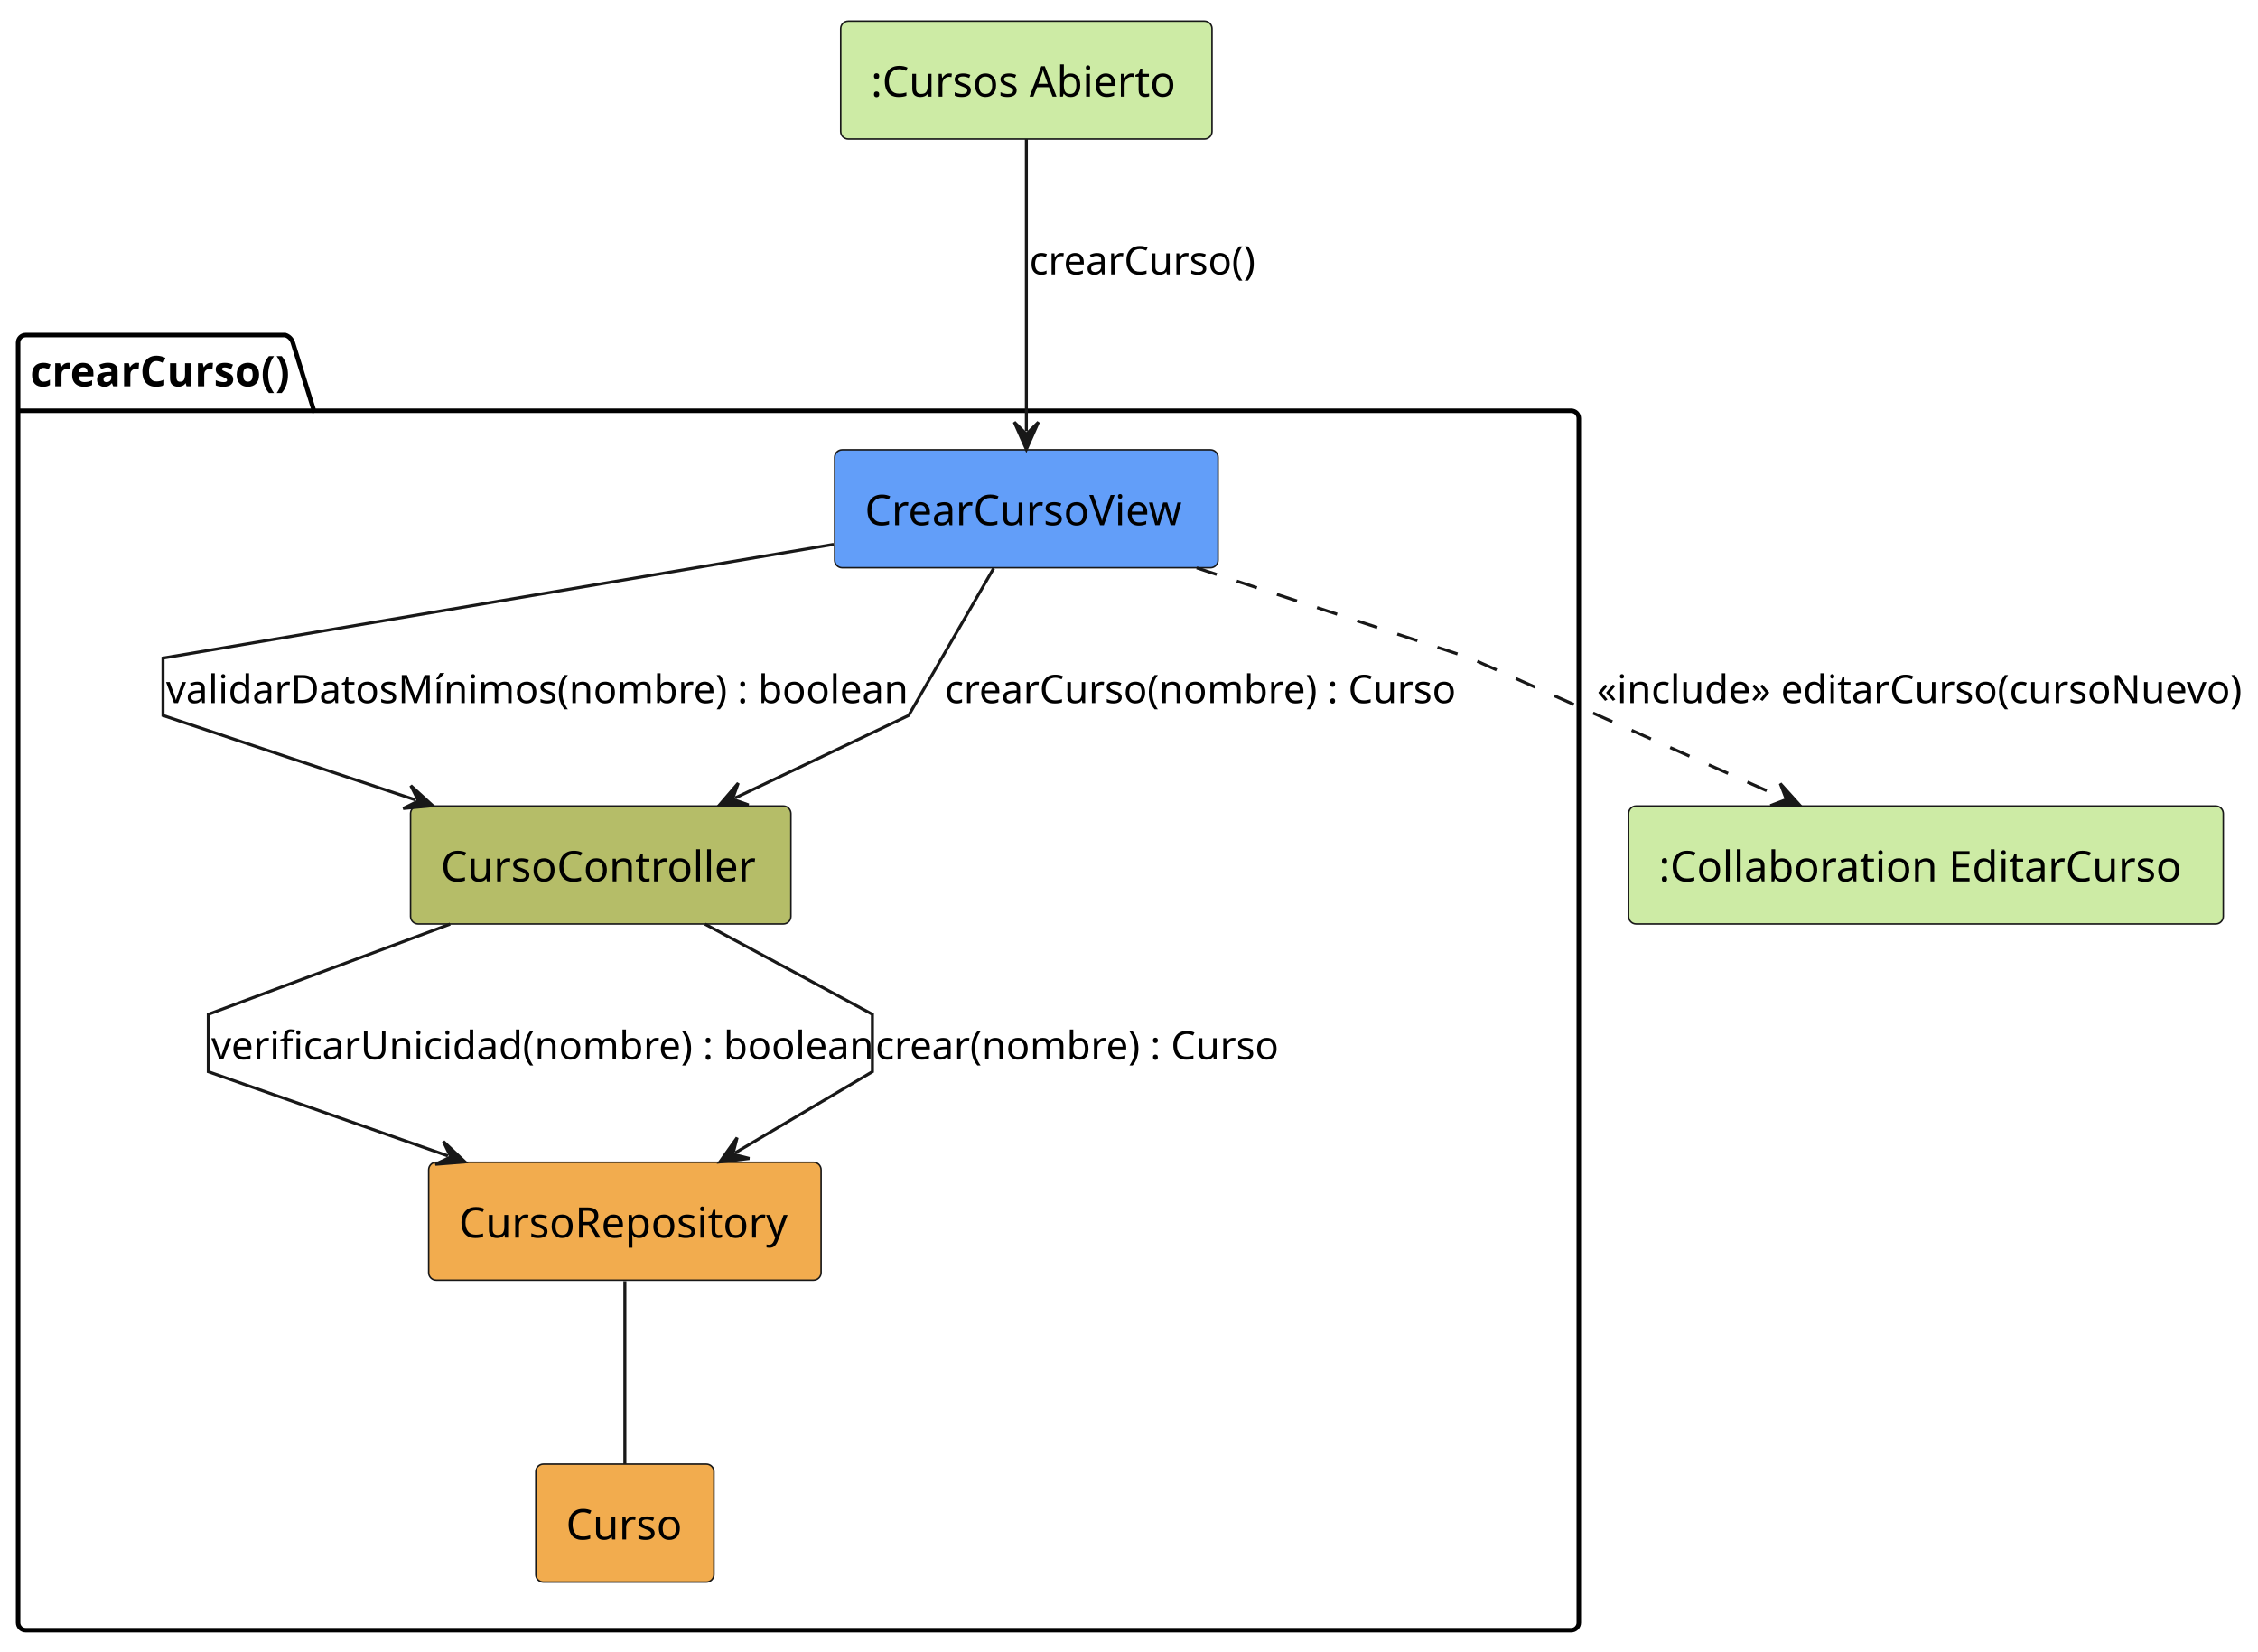
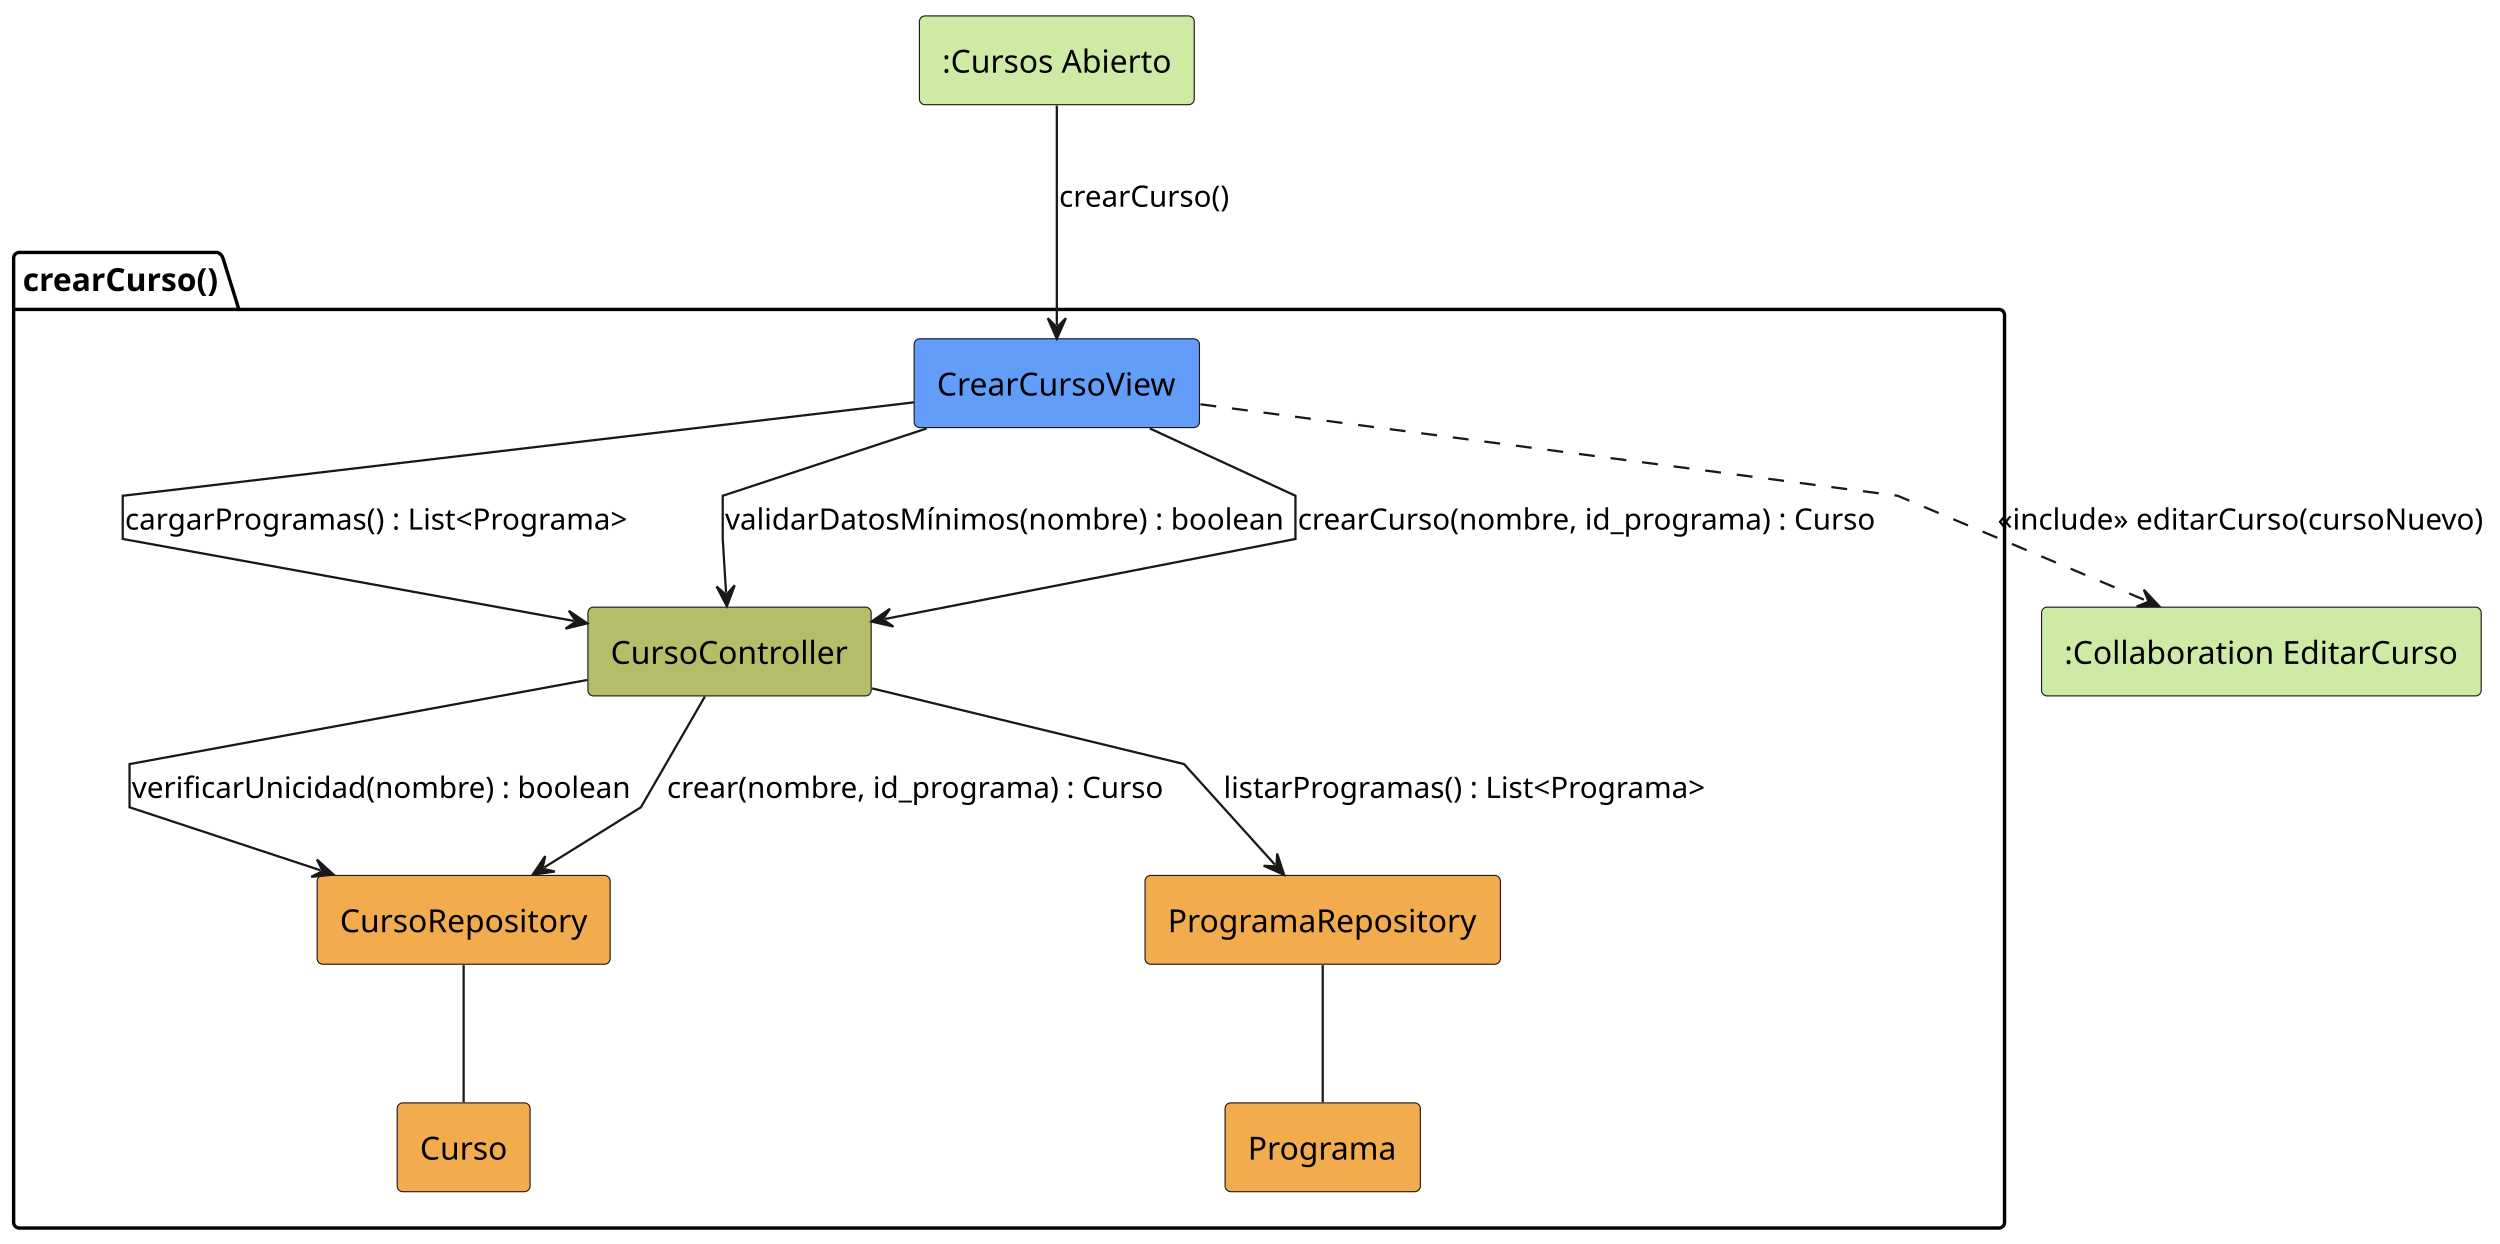
- <svg xmlns="http://www.w3.org/2000/svg" contentStyleType="text/css" height="547px" preserveAspectRatio="none" style="width:748px;height:547px;background:#FFFFFF;" version="1.1" viewBox="0 0 748 547" width="748px" zoomAndPan="magnify">
+ <svg xmlns="http://www.w3.org/2000/svg" contentStyleType="text/css" data-diagram-type="DESCRIPTION" height="547px" preserveAspectRatio="none" style="width:1100px;height:547px;background:#FFFFFF;" version="1.1" viewBox="0 0 1100 547" width="1100px" zoomAndPan="magnify">
  <defs />
  <g>
-     <g id="cluster_crearCurso">
-       <path d="M8.5,111 L94.5,111 A3.75,3.75 0 0 1 97,113.5 L104,136.068 L520.5,136.068 A2.5,2.5 0 0 1 523,138.568 L523,537.5 A2.5,2.5 0 0 1 520.5,540 L8.5,540 A2.5,2.5 0 0 1 6,537.5 L6,113.5 A2.5,2.5 0 0 1 8.5,111 " fill="none" style="stroke:#000000;stroke-width:1.5;" />
-       <line style="stroke:#000000;stroke-width:1.5;" x1="6" x2="104" y1="136.068" y2="136.068" />
-       <text fill="#000000" font-family="sans-serif" font-size="14" font-weight="bold" lengthAdjust="spacing" textLength="85" x="10" y="127.966">crearCurso()</text>
+     <g class="cluster" data-qualified-name="crearCurso" data-source-line="6" id="ent0004">
+       <path d="M8.5,111.07 L95.6,111.07 A3.75,3.75 0 0 1 98.1,113.57 L105.1,136.138 L879.5,136.138 A2.5,2.5 0 0 1 882,138.638 L882,537.84 A2.5,2.5 0 0 1 879.5,540.34 L8.5,540.34 A2.5,2.5 0 0 1 6,537.84 L6,113.57 A2.5,2.5 0 0 1 8.5,111.07" fill="none" style="stroke:#000000;stroke-width:1.5;" />
+       <line style="stroke:#000000;stroke-width:1.5;" x1="6" x2="105.1" y1="136.138" y2="136.138" />
+       <text fill="#000000" font-family="sans-serif" font-size="14" font-weight="bold" lengthAdjust="spacing" textLength="86.1" x="10" y="128.036">crearCurso()</text>
    </g>
-     <g id="elem_CrearCursoView">
-       <rect fill="#629EF9" height="39.068" rx="2.5" ry="2.5" style="stroke:#181818;stroke-width:0.5;" width="127" x="276.5" y="149" />
-       <text fill="#000000" font-family="sans-serif" font-size="14" lengthAdjust="spacing" textLength="107" x="286.5" y="173.966">CrearCursoView</text>
+     <g class="entity" data-qualified-name="crearCurso.CrearCursoView" data-source-line="7" id="ent0005">
+       <rect fill="#629EF9" height="39.068" rx="2.5" ry="2.5" style="stroke:#181818;stroke-width:0.5;" width="125.532" x="402.23" y="149.07" />
+       <text fill="#000000" font-family="sans-serif" font-size="14" lengthAdjust="spacing" textLength="105.532" x="412.23" y="174.036">CrearCursoView</text>
    </g>
-     <g id="elem_CursoController">
-       <rect fill="#B5BD68" height="39.068" rx="2.5" ry="2.5" style="stroke:#181818;stroke-width:0.5;" width="126" x="136" y="267" />
-       <text fill="#000000" font-family="sans-serif" font-size="14" lengthAdjust="spacing" textLength="106" x="146" y="291.966">CursoController</text>
+     <g class="entity" data-qualified-name="crearCurso.CursoController" data-source-line="8" id="ent0006">
+       <rect fill="#B5BD68" height="39.068" rx="2.5" ry="2.5" style="stroke:#181818;stroke-width:0.5;" width="124.636" x="258.68" y="267.14" />
+       <text fill="#000000" font-family="sans-serif" font-size="14" lengthAdjust="spacing" textLength="104.636" x="268.68" y="292.106">CursoController</text>
    </g>
-     <g id="elem_CursoRepository">
-       <rect fill="#F2AC4E" height="39.068" rx="2.5" ry="2.5" style="stroke:#181818;stroke-width:0.5;" width="130" x="142" y="385" />
-       <text fill="#000000" font-family="sans-serif" font-size="14" lengthAdjust="spacing" textLength="110" x="152" y="409.966">CursoRepository</text>
+     <g class="entity" data-qualified-name="crearCurso.CursoRepository" data-source-line="9" id="ent0007">
+       <rect fill="#F2AC4E" height="39.068" rx="2.5" ry="2.5" style="stroke:#181818;stroke-width:0.5;" width="128.906" x="139.55" y="385.2" />
+       <text fill="#000000" font-family="sans-serif" font-size="14" lengthAdjust="spacing" textLength="108.906" x="149.55" y="410.166">CursoRepository</text>
    </g>
-     <g id="elem_Curso">
-       <rect fill="#F2AC4E" height="39.068" rx="2.5" ry="2.5" style="stroke:#181818;stroke-width:0.5;" width="59" x="177.5" y="485" />
-       <text fill="#000000" font-family="sans-serif" font-size="14" lengthAdjust="spacing" textLength="39" x="187.5" y="509.966">Curso</text>
+     <g class="entity" data-qualified-name="crearCurso.ProgramaRepository" data-source-line="10" id="ent0008">
+       <rect fill="#F2AC4E" height="39.068" rx="2.5" ry="2.5" style="stroke:#181818;stroke-width:0.5;" width="156.359" x="503.82" y="385.2" />
+       <text fill="#000000" font-family="sans-serif" font-size="14" lengthAdjust="spacing" textLength="136.359" x="513.82" y="410.166">ProgramaRepository</text>
    </g>
-     <g id="elem_CursosAbierto">
-       <rect fill="#CDEBA5" height="39.068" rx="2.5" ry="2.5" style="stroke:#181818;stroke-width:0.5;" width="123" x="278.5" y="7" />
-       <text fill="#000000" font-family="sans-serif" font-size="14" lengthAdjust="spacing" textLength="103" x="288.5" y="31.966">:Cursos Abierto</text>
+     <g class="entity" data-qualified-name="crearCurso.Curso" data-source-line="11" id="ent0009">
+       <rect fill="#F2AC4E" height="39.068" rx="2.5" ry="2.5" style="stroke:#181818;stroke-width:0.5;" width="58.458" x="174.77" y="485.27" />
+       <text fill="#000000" font-family="sans-serif" font-size="14" lengthAdjust="spacing" textLength="38.458" x="184.77" y="510.236">Curso</text>
    </g>
-     <g id="elem_EditarCurso">
-       <rect fill="#CDEBA5" height="39.068" rx="2.5" ry="2.5" style="stroke:#181818;stroke-width:0.5;" width="197" x="539.5" y="267" />
-       <text fill="#000000" font-family="sans-serif" font-size="14" lengthAdjust="spacing" textLength="177" x="549.5" y="291.966">:Collaboration EditarCurso</text>
+     <g class="entity" data-qualified-name="crearCurso.Programa" data-source-line="12" id="ent0010">
+       <rect fill="#F2AC4E" height="39.068" rx="2.5" ry="2.5" style="stroke:#181818;stroke-width:0.5;" width="85.912" x="539.04" y="485.27" />
+       <text fill="#000000" font-family="sans-serif" font-size="14" lengthAdjust="spacing" textLength="65.912" x="549.04" y="510.236">Programa</text>
    </g>
-     <g id="link_CursosAbierto_CrearCursoView">
-       <path d="M340,46.09 C340,72.87 340,116.01 340,142.83 " fill="none" id="CursosAbierto-to-CrearCursoView" style="stroke:#181818;stroke-width:1.0;" />
-       <polygon fill="#181818" points="340,148.83,344,139.83,340,143.83,336,139.83,340,148.83" style="stroke:#181818;stroke-width:1.0;" />
-       <text fill="#000000" font-family="sans-serif" font-size="13" lengthAdjust="spacing" textLength="73" x="341" y="90.897">crearCurso()</text>
+     <g class="entity" data-qualified-name="CursosAbierto" data-source-line="3" id="ent0002">
+       <rect fill="#CDEBA5" height="39.068" rx="2.5" ry="2.5" style="stroke:#181818;stroke-width:0.5;" width="120.926" x="404.54" y="7" />
+       <text fill="#000000" font-family="sans-serif" font-size="14" lengthAdjust="spacing" textLength="100.926" x="414.54" y="31.966">:Cursos Abierto</text>
    </g>
-     <g id="link_CrearCursoView_CursoController">
-       <path d="M276.17,180.32 C191.88,194.62 54,218 54,218 C54,218 54,237 54,237 C54,237 96.77,251.306 137.66,264.986 " fill="none" id="CrearCursoView-to-CursoController" style="stroke:#181818;stroke-width:1.0;" />
-       <polygon fill="#181818" points="143.35,266.89,136.084,260.241,138.608,265.304,133.546,267.828,143.35,266.89" style="stroke:#181818;stroke-width:1.0;" />
-       <text fill="#000000" font-family="sans-serif" font-size="13" lengthAdjust="spacing" textLength="241" x="55" y="232.897">validarDatosMínimos(nombre) : boolean</text>
+     <g class="entity" data-qualified-name="EditarCurso" data-source-line="4" id="ent0003">
+       <rect fill="#CDEBA5" height="39.068" rx="2.5" ry="2.5" style="stroke:#181818;stroke-width:0.5;" width="193.445" x="898.28" y="267.14" />
+       <text fill="#000000" font-family="sans-serif" font-size="14" lengthAdjust="spacing" textLength="173.445" x="908.28" y="292.106">:Collaboration EditarCurso</text>
    </g>
-     <g id="link_CrearCursoView_CursoController">
-       <path d="M329.14,188.3 C317.6,208.28 301,237 301,237 C301,237 272.329,250.633 243.559,264.313 " fill="none" id="CrearCursoView-to-CursoController-1" style="stroke:#181818;stroke-width:1.0;" />
-       <polygon fill="#181818" points="238.14,266.89,247.986,266.638,242.655,264.743,244.55,259.413,238.14,266.89" style="stroke:#181818;stroke-width:1.0;" />
-       <text fill="#000000" font-family="sans-serif" font-size="13" lengthAdjust="spacing" textLength="165" x="313" y="232.897">crearCurso(nombre) : Curso</text>
+     <g class="link" data-entity-1="ent0002" data-entity-2="ent0005" data-link-type="dependency" data-source-line="15" id="lnk11">
+       <path d="M465,46.42 C465,73.31 465,116.29 465,143.01" fill="none" id="CursosAbierto-to-CrearCursoView" style="stroke:#181818;stroke-width:1;" />
+       <polygon fill="#181818" points="465,149.01,469,140.01,465,144.01,461,140.01,465,149.01" style="stroke:#181818;stroke-width:1;" />
+       <text fill="#000000" font-family="sans-serif" font-size="13" lengthAdjust="spacing" textLength="75.114" x="466" y="90.967">crearCurso()</text>
    </g>
-     <g id="link_CursoController_CursoRepository">
-       <path d="M149.11,306.11 C112.45,319.79 69,336 69,336 C69,336 69,355 69,355 C69,355 109.46,369.22 148.38,382.9 " fill="none" id="CursoController-to-CursoRepository" style="stroke:#181818;stroke-width:1.0;" />
-       <polygon fill="#181818" points="154.04,384.89,146.876,378.132,149.323,383.232,144.223,385.679,154.04,384.89" style="stroke:#181818;stroke-width:1.0;" />
-       <text fill="#000000" font-family="sans-serif" font-size="13" lengthAdjust="spacing" textLength="214" x="70" y="350.897">verificarUnicidad(nombre) : boolean</text>
+     <g class="link" data-entity-1="ent0005" data-entity-2="ent0006" data-link-type="dependency" data-source-line="17" id="lnk12">
+       <path d="M402.13,177.03 C287,190.62 54,218.14 54,218.14 C54,218.14 54,237.14 54,237.14 C54,237.14 173.577,258.877 252.497,273.217" fill="none" id="CrearCursoView-to-CursoController" style="stroke:#181818;stroke-width:1;" />
+       <polygon fill="#181818" points="258.4,274.29,250.26,268.745,253.481,273.396,248.83,276.617,258.4,274.29" style="stroke:#181818;stroke-width:1;" />
+       <text fill="#000000" font-family="sans-serif" font-size="13" lengthAdjust="spacing" textLength="222.196" x="55" y="233.037">cargarProgramas() : List&lt;Programa&gt;</text>
    </g>
-     <g id="link_CursoController_CursoRepository">
-       <path d="M233.54,306.11 C258.92,319.79 289,336 289,336 C289,336 289,355 289,355 C289,355 266.754,368.155 243.634,381.835 " fill="none" id="CursoController-to-CursoRepository-1" style="stroke:#181818;stroke-width:1.0;" />
-       <polygon fill="#181818" points="238.47,384.89,248.253,383.749,242.773,382.344,244.179,376.864,238.47,384.89" style="stroke:#181818;stroke-width:1.0;" />
-       <text fill="#000000" font-family="sans-serif" font-size="13" lengthAdjust="spacing" textLength="130" x="290" y="350.897">crear(nombre) : Curso</text>
+     <g class="link" data-entity-1="ent0005" data-entity-2="ent0006" data-link-type="dependency" data-source-line="21" id="lnk14">
+       <path d="M407.75,188.51 C366.47,202.13 318,218.14 318,218.14 C318,218.14 318,237.14 318,237.14 C318,237.14 318.621,247.151 319.461,260.781" fill="none" id="CrearCursoView-to-CursoController-1" style="stroke:#181818;stroke-width:1;" />
+       <polygon fill="#181818" points="319.83,266.77,323.269,257.541,319.522,261.779,315.284,258.033,319.83,266.77" style="stroke:#181818;stroke-width:1;" />
+       <text fill="#000000" font-family="sans-serif" font-size="13" lengthAdjust="spacing" textLength="246.142" x="319" y="233.037">validarDatosMínimos(nombre) : boolean</text>
    </g>
-     <g id="link_CursoRepository_Curso">
-       <path d="M207,424.4 C207,441.86 207,467.66 207,484.99 " fill="none" id="CursoRepository-Curso" style="stroke:#181818;stroke-width:1.0;" />
+     <g class="link" data-entity-1="ent0005" data-entity-2="ent0006" data-link-type="dependency" data-source-line="25" id="lnk16">
+       <path d="M505.9,188.51 C535.38,202.13 570,218.14 570,218.14 C570,218.14 570,237.14 570,237.14 C570,237.14 463.159,257.962 389.399,272.342" fill="none" id="CrearCursoView-to-CursoController-2" style="stroke:#181818;stroke-width:1;" />
+       <polygon fill="#181818" points="383.51,273.49,393.109,275.694,388.418,272.533,391.578,267.842,383.51,273.49" style="stroke:#181818;stroke-width:1;" />
+       <text fill="#000000" font-family="sans-serif" font-size="13" lengthAdjust="spacing" textLength="255.138" x="571" y="233.037">crearCurso(nombre, id_programa) : Curso</text>
    </g>
-     <g id="link_CrearCursoView_EditarCurso">
-       <path d="M396.41,188.11 C437.87,201.79 487,218 487,218 C487,218 546.162,244.452 590.862,264.432 " fill="none" id="CrearCursoView-to-EditarCurso" style="stroke:#181818;stroke-width:1.0;stroke-dasharray:7.0,7.0;" />
-       <polygon fill="#181818" points="596.34,266.88,589.756,259.556,591.775,264.84,586.491,266.859,596.34,266.88" style="stroke:#181818;stroke-width:1.0;" />
-       <text fill="#000000" font-family="sans-serif" font-size="13" lengthAdjust="spacing" textLength="211" x="529" y="232.897">«include» editarCurso(cursoNuevo)</text>
+     <g class="link" data-entity-1="ent0006" data-entity-2="ent0008" data-link-type="dependency" data-source-line="19" id="lnk13">
+       <path d="M383.73,302.89 C442.39,317.13 521,336.2 521,336.2 C521,336.2 542.939,360.487 560.989,380.477" fill="none" id="CursoController-to-ProgramaRepository" style="stroke:#181818;stroke-width:1;" />
+       <polygon fill="#181818" points="565.01,384.93,561.947,375.57,561.659,381.219,556.01,380.931,565.01,384.93" style="stroke:#181818;stroke-width:1;" />
+       <text fill="#000000" font-family="sans-serif" font-size="13" lengthAdjust="spacing" textLength="212.927" x="538.36" y="351.097">listarProgramas() : List&lt;Programa&gt;</text>
+     </g>
+     <g class="link" data-entity-1="ent0006" data-entity-2="ent0007" data-link-type="dependency" data-source-line="23" id="lnk15">
+       <path d="M258.44,299.17 C180.37,313.52 57,336.2 57,336.2 C57,336.2 57,355.2 57,355.2 C57,355.2 99.772,369.33 141.052,382.95" fill="none" id="CursoController-to-CursoRepository" style="stroke:#181818;stroke-width:1;" />
+       <polygon fill="#181818" points="146.75,384.83,139.457,378.212,142.002,383.263,136.95,385.809,146.75,384.83" style="stroke:#181818;stroke-width:1;" />
+       <text fill="#000000" font-family="sans-serif" font-size="13" lengthAdjust="spacing" textLength="219.687" x="58" y="351.097">verificarUnicidad(nombre) : boolean</text>
+     </g>
+     <g class="link" data-entity-1="ent0006" data-entity-2="ent0007" data-link-type="dependency" data-source-line="27" id="lnk17">
+       <path d="M310.14,306.48 C298.6,326.46 282,355.2 282,355.2 C282,355.2 261.375,368.041 239.475,381.661" fill="none" id="CursoController-to-CursoRepository-1" style="stroke:#181818;stroke-width:1;" />
+       <polygon fill="#181818" points="234.38,384.83,244.135,383.474,238.626,382.189,239.91,376.68,234.38,384.83" style="stroke:#181818;stroke-width:1;" />
+       <text fill="#000000" font-family="sans-serif" font-size="13" lengthAdjust="spacing" textLength="219.427" x="293.46" y="351.097">crear(nombre, id_programa) : Curso</text>
+     </g>
+     <g class="link" data-entity-1="ent0007" data-entity-2="ent0009" data-link-type="association" data-source-line="29" id="lnk18">
+       <path d="M204,424.65 C204,442.01 204,467.61 204,484.96" fill="none" id="CursoRepository-Curso" style="stroke:#181818;stroke-width:1;" />
+     </g>
+     <g class="link" data-entity-1="ent0008" data-entity-2="ent0010" data-link-type="association" data-source-line="30" id="lnk19">
+       <path d="M582,424.65 C582,442.01 582,467.61 582,484.96" fill="none" id="ProgramaRepository-Programa" style="stroke:#181818;stroke-width:1;" />
+     </g>
+     <g class="link" data-entity-1="ent0005" data-entity-2="ent0003" data-link-type="dependency" data-source-line="32" id="lnk20">
+       <path d="M528.18,177.89 C633.86,191.75 835,218.14 835,218.14 C835,218.14 897.152,244.367 944.482,264.346" fill="none" id="CrearCursoView-to-EditarCurso" style="stroke:#181818;stroke-width:1;stroke-dasharray:7,7;" />
+       <polygon fill="#181818" points="950.01,266.68,943.274,259.495,945.404,264.736,940.163,266.865,950.01,266.68" style="stroke:#181818;stroke-width:1;" />
+       <text fill="#000000" font-family="sans-serif" font-size="13" lengthAdjust="spacing" textLength="213.954" x="878.91" y="233.037">«include» editarCurso(cursoNuevo)</text>
    </g>
  </g>
</svg>
